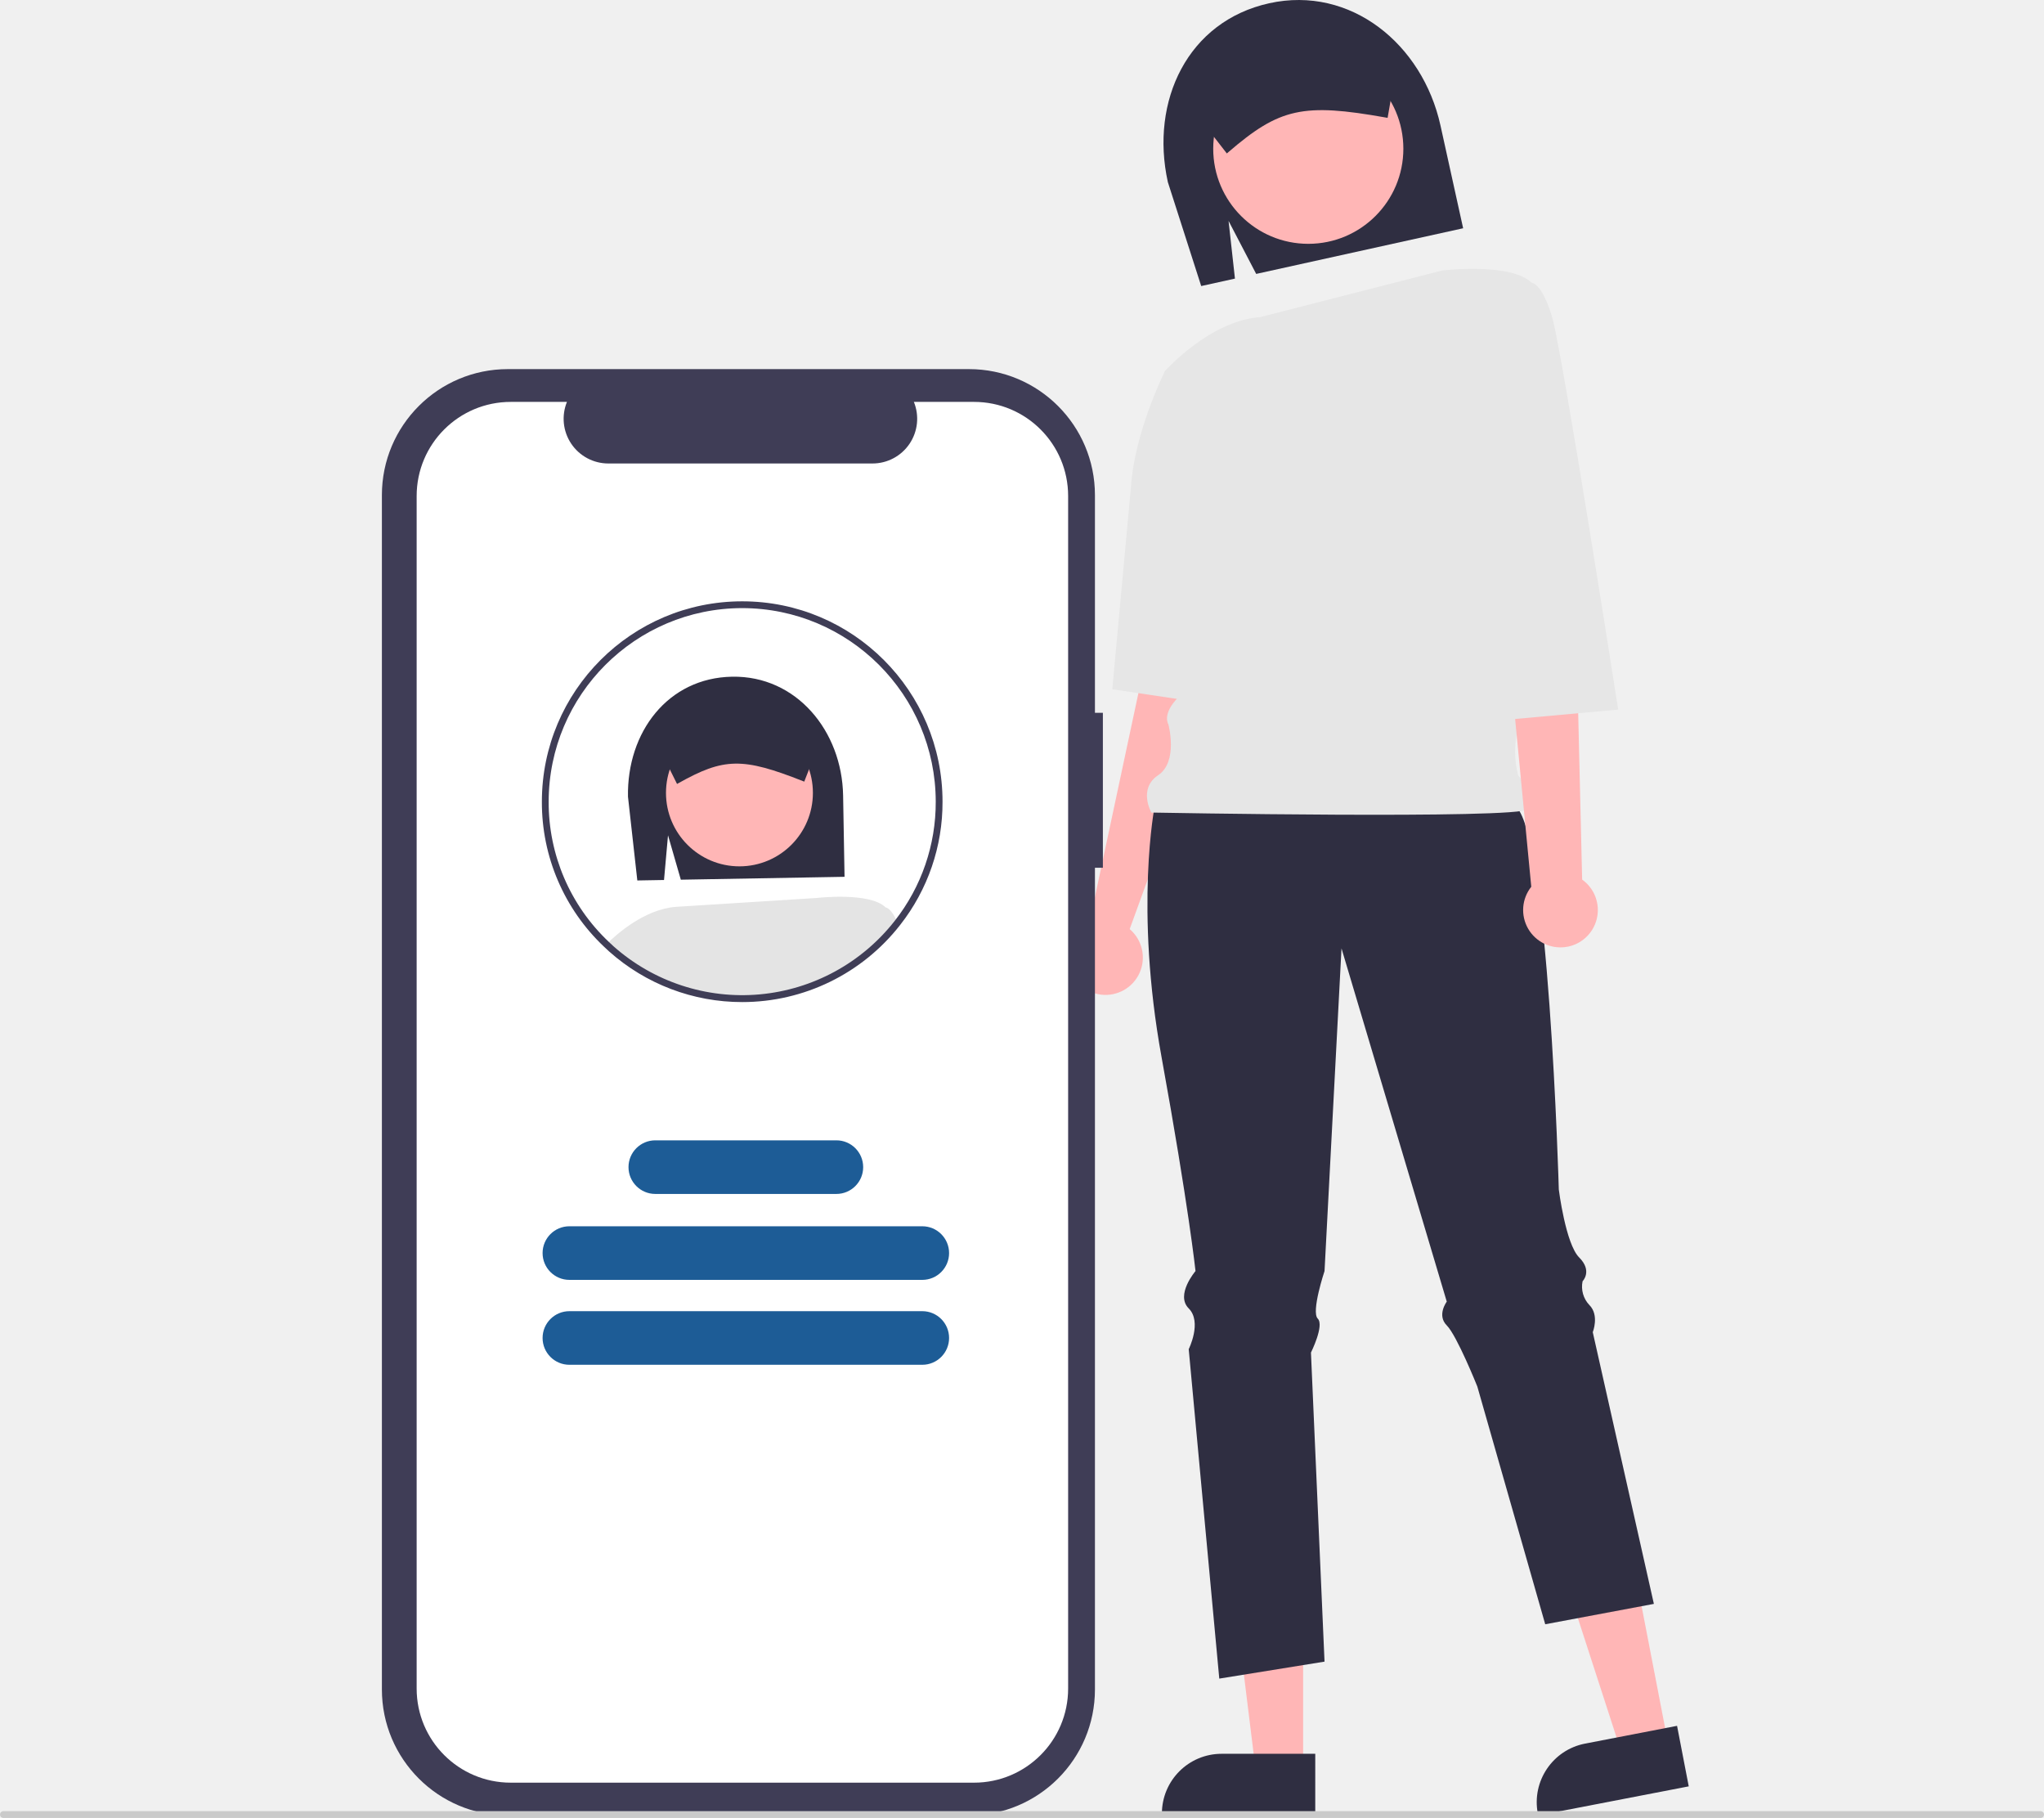
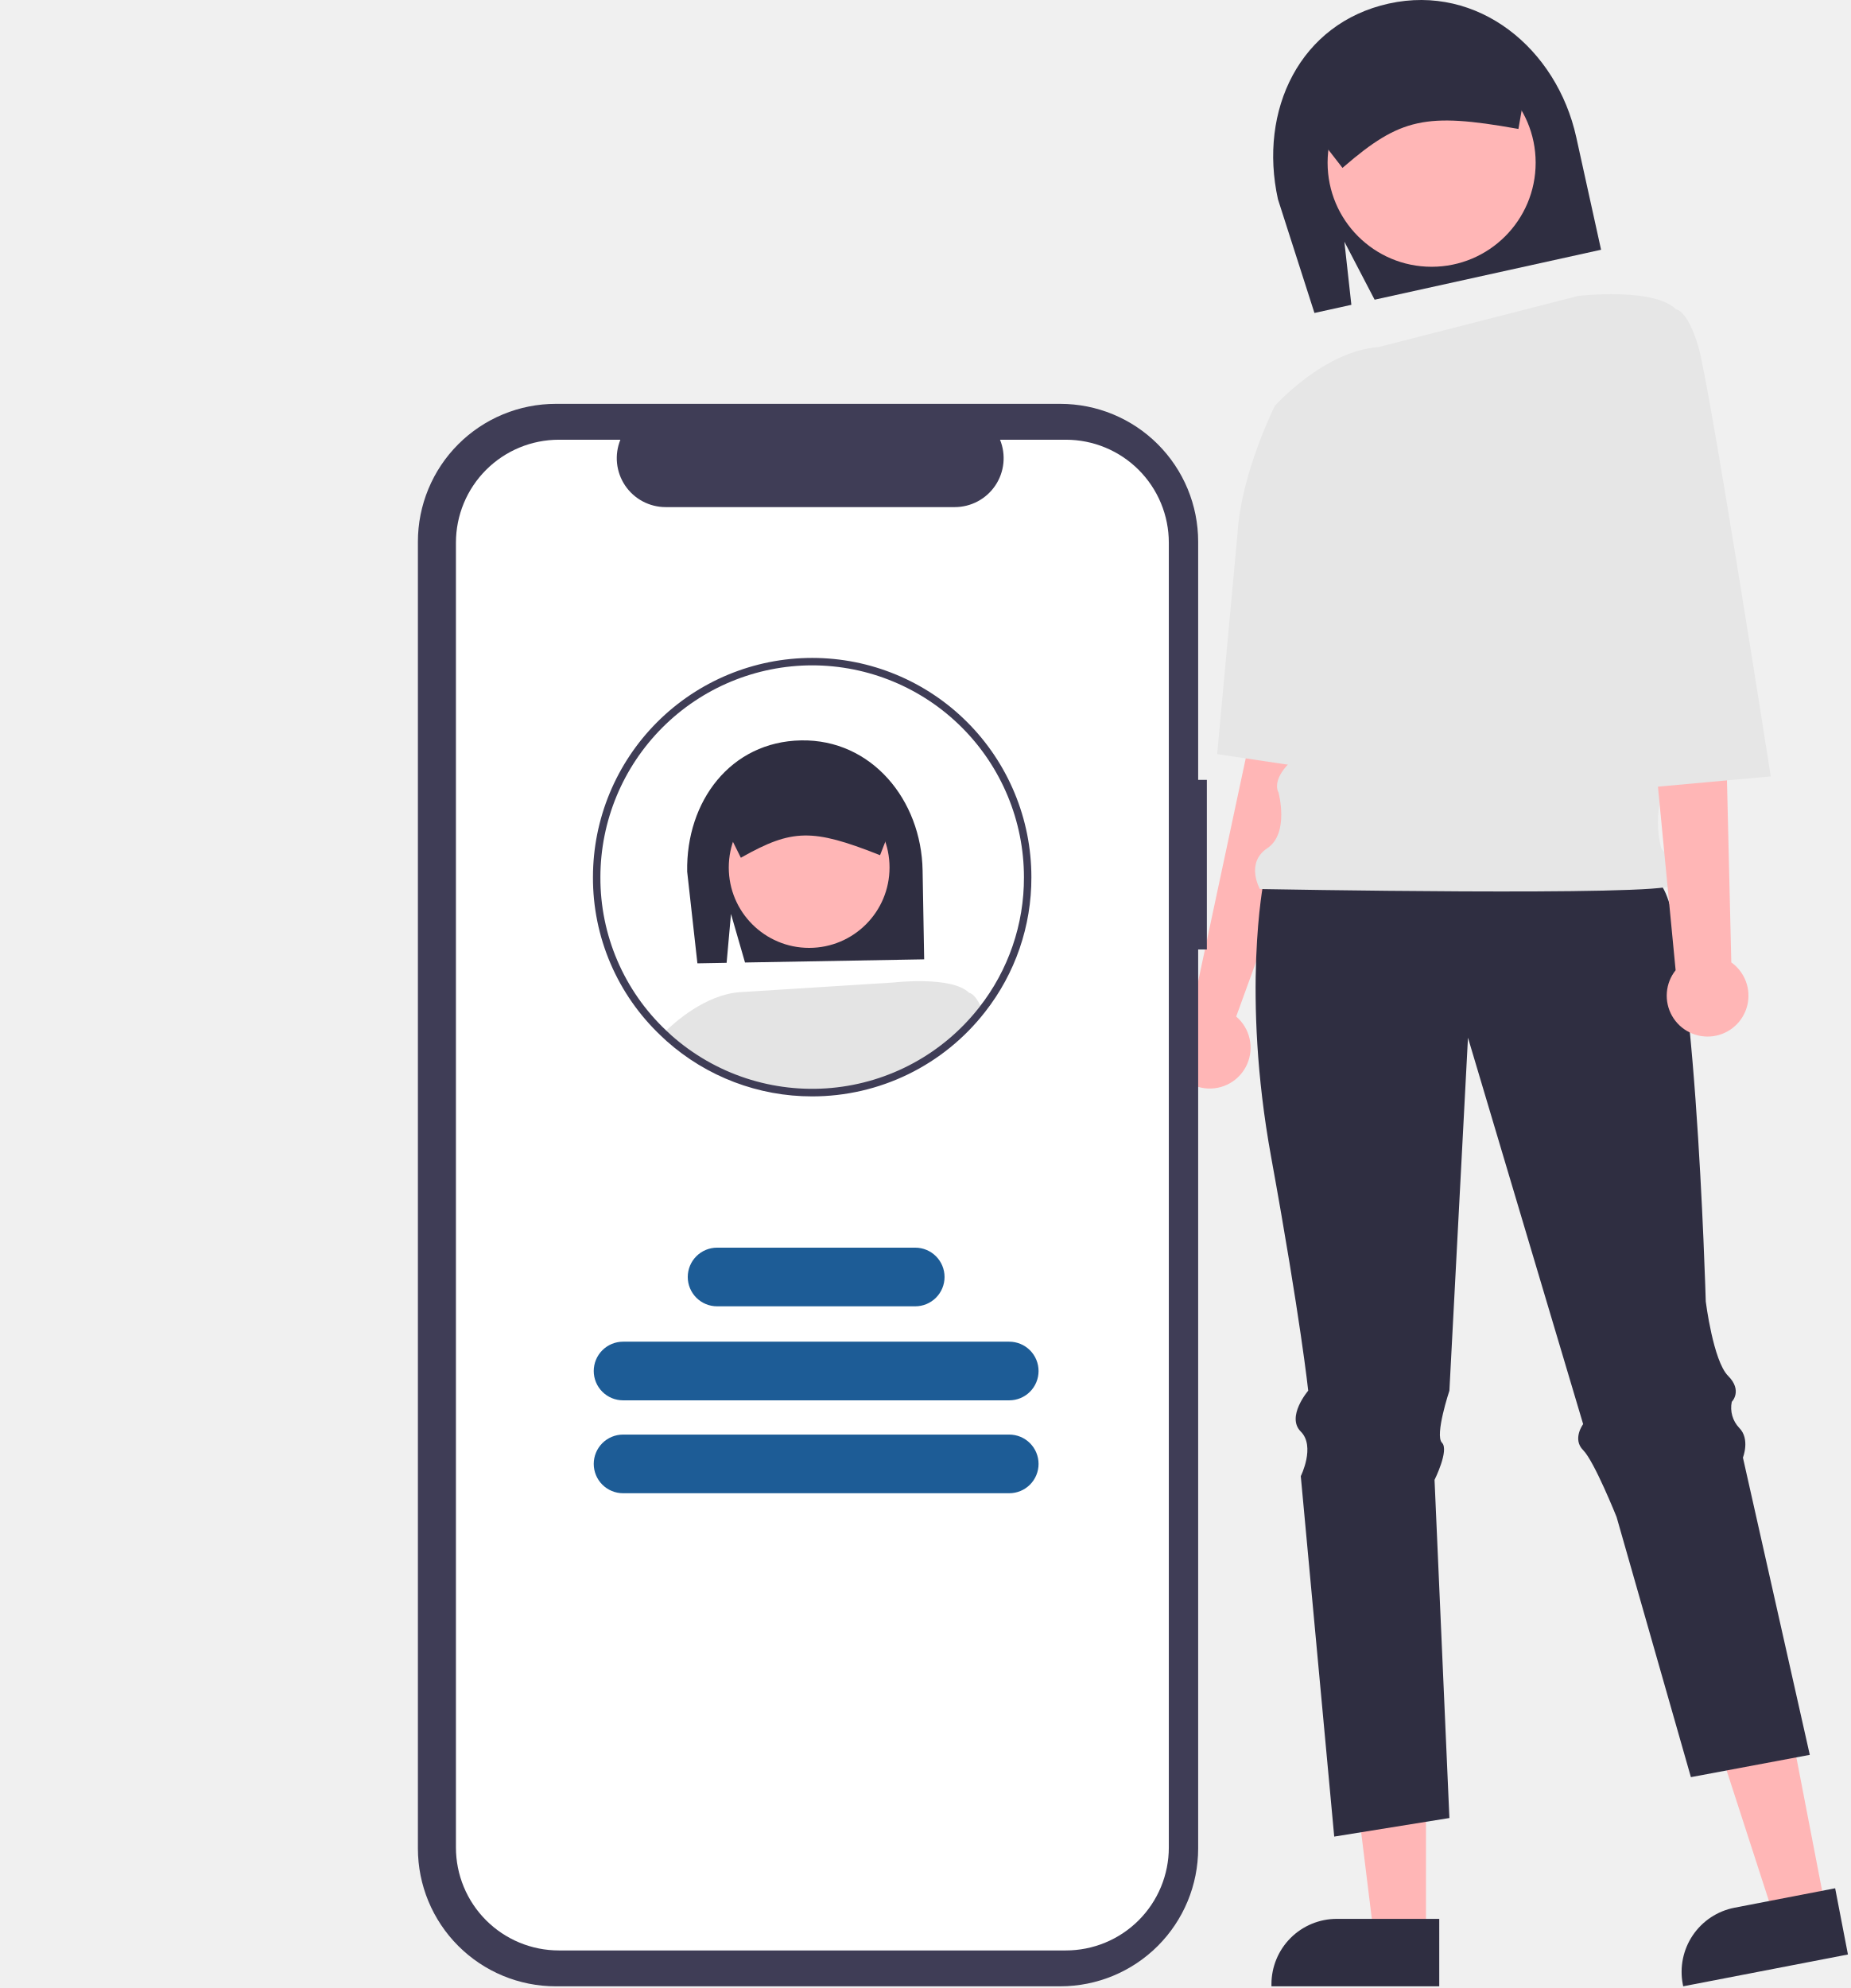
- <svg xmlns="http://www.w3.org/2000/svg" data-name="Layer 1" width="602" height="535.284" viewBox="0 0 602 535.284">
-   <path d="M386.511,612.226l-18.302-11.659a273.135,273.135,0,0,1-.787-30.776l9.494,2.426-9.37-5.969c.518-12.69,1.664-21.06,1.664-21.06s37.004,24.036,60.603,56.615L425.789,629.355l9.597-19.269a110.505,110.505,0,0,1,6.603,12.217c19.444,42.478,21.334,83.264,4.22,91.098s-46.749-20.251-66.194-62.73c-6.028-13.169-9.355-28.31-11.079-42.935Z" transform="translate(-299 -182.3581)" fill="#f0f0f0" />
-   <path d="M348.918,653.227l-21.694-.521a273.14,273.14,0,0,1-16.582-25.939l9.381-2.831-11.107-.267c-6.116-11.13-9.462-18.888-9.462-18.888s44.101,1.448,81.144,17.139l10.798,25.667-1.744-21.456a110.507,110.507,0,0,1,11.967,7.045c38.602,26.313,61.302,60.25,50.701,75.802s-50.488,6.829-89.09-19.484c-11.967-8.157-22.642-19.399-31.678-31.028Z" transform="translate(-299 -182.3581)" fill="#f0f0f0" />
-   <path d="M658.102,332.613l-17-2-6,52L619.783,454.421a10.997,10.997,0,1,0,11.933,1.505l15.386-42.313Z" transform="translate(-299 -182.3581)" fill="#ffb6b6" />
-   <polygon points="383.797 520.968 369.791 520.968 363.127 466.943 383.799 466.944 383.797 520.968" fill="#ffb6b6" />
-   <path d="M686.369,716.903l-45.162-.002v-.571a17.579,17.579,0,0,1,17.578-17.578h.001l27.584.001Z" transform="translate(-299 -182.3581)" fill="#2f2e41" />
-   <polygon points="491.287 513.329 477.535 515.984 460.747 464.204 481.044 460.285 491.287 513.329" fill="#ffb6b6" />
-   <path d="M796.369,708.34l-44.343,8.563-.108-.561a17.579,17.579,0,0,1,13.926-20.593l.001-0,27.083-5.23Z" transform="translate(-299 -182.3581)" fill="#2f2e41" />
-   <path d="M660.836,247.397l8.138,15.614,60.951-13.443-6.677-30.272c-5.285-23.962-26.472-41.267-50.434-35.982s-35.142,28.705-29.857,52.667l9.822,30.603,9.938-2.192Z" transform="translate(-299 -182.3581)" fill="#2f2e41" />
-   <path d="M639.102,419.613s-6,30,2,74,10,63,10,63-6,7-2,11,0,12,0,12l9,97,31-5-4-91s4-8,2-10,2-14,2-14l5-95,31,104s-3,4,0,7,9,18,9,18l20,70,32-6-18-80s2-5-1-8a7.833,7.833,0,0,1-2-7s3-3-1-7-6-20-6-20-3-107-13-113S639.102,419.613,639.102,419.613Z" transform="translate(-299 -182.3581)" fill="#2f2e41" />
-   <circle cx="385.318" cy="43.794" r="28" fill="#ffb6b6" />
-   <path d="M723.778,261.994s20.324-2.381,26.324,3.619l-6,121s4,3,2,10a28.569,28.569,0,0,0,0,14s6,7,3,10-111,1-111,1-4-7,2-11,3-15,3-15-2-3,3-8,9-46,9-46l-13-50S655.188,276.843,670.145,275.728Z" transform="translate(-299 -182.3581)" fill="#e6e6e6" />
-   <path d="M657.594,292.301l-15.493-.688s-9,18-10,34l-5.507,59.688,35.507,5.312Z" transform="translate(-299 -182.3581)" fill="#e6e6e6" />
-   <path d="M660.33,227.541l-10.402-13.382a10.911,10.911,0,0,1,8.282-12.969l39.292-8.667a10.912,10.912,0,0,1,12.97,8.282l.021.097-2.814,16.159-.494-.088c-24.385-4.348-31.331-2.818-46.459,10.226Z" transform="translate(-299 -182.3581)" fill="#2f2e41" />
-   <path d="M764.977,441.353l-1.875-78.74-2-56-24,3,12.889,133.846a11,11,0,1,0,14.986-2.106Z" transform="translate(-299 -182.3581)" fill="#ffb6b6" />
-   <path d="M732.594,267.301l17.507-1.688s3,0,6,10,19.493,115.688,19.493,115.688l-36.493,3.312Z" transform="translate(-299 -182.3581)" fill="#e6e6e6" />
-   <path d="M623.822,392.242h-2.34V328.142a37.1,37.1,0,0,0-37.1-37.1H448.577a37.1,37.1,0,0,0-37.1,37.1V679.803a37.1,37.1,0,0,0,37.1,37.1H584.383a37.1,37.1,0,0,0,37.1-37.1V437.87h2.34Z" transform="translate(-299 -182.3581)" fill="#3f3d56" />
-   <path d="M585.88,300.694h-17.727a13.163,13.163,0,0,1-12.187,18.134H478.164a13.163,13.163,0,0,1-12.187-18.134H449.419a27.706,27.706,0,0,0-27.706,27.706V679.546a27.706,27.706,0,0,0,27.706,27.706H585.88a27.706,27.706,0,0,0,27.706-27.706h0V328.4A27.706,27.706,0,0,0,585.88,300.694Z" transform="translate(-299 -182.3581)" fill="#fff" />
-   <path d="M495.744,428.308l3.773,13.071,48.219-.851-.422-23.949c-.334-18.957-13.732-35.306-32.688-34.972s-31.009,16.36-30.675,35.317l2.754,24.681,7.862-.139Z" transform="translate(-299 -182.3581)" fill="#2f2e41" />
-   <circle cx="217.781" cy="233.455" r="21.635" fill="#ffb6b6" />
-   <path d="M559.844,449.552l-.49,9.1a57.929,57.929,0,0,1-80.29,3.11c-.5-.44-.99-.9-1.47-1.37,3-2.98,11.28-10.34,20.47-11.02l41.44-2.61S555.204,444.922,559.844,449.552Z" transform="translate(-299 -182.3581)" fill="#e4e4e4" />
-   <path d="M540.465,400.622a8.391,8.391,0,0,0-1.49-4.63c-.1-.14-.2-.27-.3-.4a8.431,8.431,0,0,0-6.76-3.23l-15.55.28-15.54.27a8.42,8.42,0,0,0-8.25,8.55l3.7,7.45,2.13,4.28.35-.2c13.45-7.56,18.95-7.66,36.75-.63l.36.14,1.41-3.61,3.2-8.19Z" transform="translate(-299 -182.3581)" fill="#2f2e41" />
-   <path d="M563.344,454.062a58.619,58.619,0,0,1-16.06,14.18l-.97-17.38,13.53-1.31S561.465,449.552,563.344,454.062Z" transform="translate(-299 -182.3581)" fill="#e4e4e4" />
-   <path d="M517.594,477.412a58.818,58.818,0,0,1-39.194-14.902c-.51-.448-1.013-.92-1.506-1.403a58.399,58.399,0,0,1-18.3-42.694,59,59,0,0,1,118,0,58.365,58.365,0,0,1-12.462,36.266,58.956,58.956,0,0,1-46.538,22.734Zm0-116a57.065,57.065,0,0,0-57,57,56.426,56.426,0,0,0,17.689,41.255c.478.468.955.916,1.442,1.344a57.068,57.068,0,0,0,82.831-7.565,56.38,56.38,0,0,0,12.038-35.034A57.065,57.065,0,0,0,517.594,361.412Z" transform="translate(-299 -182.3581)" fill="#3f3d56" />
-   <path d="M570.634,559.209H466.696a7.892,7.892,0,1,1,0-15.784H570.634a7.892,7.892,0,1,1,0,15.784Z" transform="translate(-299 -182.3581)" fill="#1d5c96" />
-   <path d="M570.634,584.209H466.696a7.892,7.892,0,1,1,0-15.784H570.634a7.892,7.892,0,1,1,0,15.784Z" transform="translate(-299 -182.3581)" fill="#1d5c96" />
-   <path d="M545.331,533.906h-53.332a7.892,7.892,0,1,1,0-15.784h53.332a7.892,7.892,0,0,1,0,15.784Z" transform="translate(-299 -182.3581)" fill="#1d5c96" />
-   <path d="M900,717.642H300a1,1,0,0,1,0-2H900a1,1,0,0,1,0,2Z" transform="translate(-299 -182.3581)" fill="#cacaca" />
+ <svg xmlns="http://www.w3.org/2000/svg" width="498" height="535" viewBox="0 0 498 535" fill="none">
+   <path d="M87.511 429.868L69.209 418.209C68.369 407.973 68.106 397.698 68.423 387.432L77.916 389.858L68.546 383.888C69.064 371.199 70.21 362.828 70.21 362.828C70.21 362.828 107.213 386.864 130.813 419.443L126.789 446.997L136.386 427.728C138.841 431.658 141.046 435.738 142.989 439.945C162.433 482.423 164.322 523.209 147.209 531.043C130.095 538.876 100.459 510.791 81.015 468.313C74.987 455.144 71.66 440.003 69.936 425.377L87.511 429.868Z" fill="#F0F0F0" />
+   <path d="M49.918 470.869L28.224 470.349C22.213 462.021 16.677 453.36 11.642 444.409L21.023 441.578L9.916 441.312C3.8 430.181 0.454 422.423 0.454 422.423C0.454 422.423 44.555 423.872 81.598 439.562L92.395 465.23L90.651 443.774C94.784 445.869 98.781 448.222 102.618 450.819C141.22 477.131 163.92 511.069 153.319 526.621C142.718 542.173 102.831 533.45 64.229 507.138C52.262 498.98 41.587 487.739 32.551 476.11L49.918 470.869Z" fill="#F0F0F0" />
+   <path d="M359.102 150.255L342.102 148.255L336.102 200.255L320.783 272.063C318.653 273.1 316.915 274.797 315.827 276.902C314.74 279.007 314.361 281.407 314.747 283.744C315.134 286.081 316.265 288.232 317.972 289.874C319.679 291.517 321.871 292.565 324.221 292.861C326.572 293.158 328.955 292.687 331.017 291.519C333.078 290.352 334.708 288.55 335.662 286.382C336.617 284.213 336.846 281.795 336.315 279.486C335.784 277.177 334.521 275.101 332.716 273.568L348.102 231.255L359.102 150.255Z" fill="#FFB6B6" />
+   <path d="M383.797 520.968H369.791L363.127 466.943L383.799 466.944L383.797 520.968Z" fill="#FFB6B6" />
+   <path d="M387.369 534.545L342.207 534.544V533.972C342.207 529.31 344.059 524.84 347.356 521.543C350.652 518.247 355.123 516.395 359.785 516.394H359.786L387.37 516.395L387.369 534.545Z" fill="#2F2E41" />
+   <path d="M491.287 513.329L477.535 515.984L460.747 464.204L481.044 460.285L491.287 513.329Z" fill="#FFB6B6" />
+   <path d="M497.369 525.982L453.026 534.545L452.918 533.984C452.034 529.407 453.005 524.666 455.616 520.804C458.228 516.942 462.266 514.276 466.844 513.392L466.845 513.391L493.928 508.161L497.369 525.982Z" fill="#2F2E41" />
+   <path d="M361.836 65.039L369.974 80.652L430.925 67.209L424.248 36.936C418.963 12.975 397.775 -4.33 373.814 0.955C349.853 6.239 338.672 29.66 343.957 53.621L353.779 84.224L363.716 82.032L361.836 65.039Z" fill="#2F2E41" />
+   <path d="M340.102 237.255C340.102 237.255 334.102 267.255 342.102 311.255C350.102 355.255 352.102 374.255 352.102 374.255C352.102 374.255 346.102 381.255 350.102 385.255C354.102 389.255 350.102 397.255 350.102 397.255L359.102 494.255L390.102 489.255L386.102 398.255C386.102 398.255 390.102 390.255 388.102 388.255C386.102 386.255 390.102 374.255 390.102 374.255L395.102 279.255L426.102 383.255C426.102 383.255 423.102 387.255 426.102 390.255C429.102 393.255 435.102 408.255 435.102 408.255L455.102 478.255L487.102 472.255L469.102 392.255C469.102 392.255 471.102 387.255 468.102 384.255C467.227 383.337 466.588 382.221 466.239 381.002C465.891 379.782 465.844 378.497 466.102 377.255C466.102 377.255 469.102 374.255 465.102 370.255C461.102 366.255 459.102 350.255 459.102 350.255C459.102 350.255 456.102 243.255 446.102 237.255C436.102 231.255 340.102 237.255 340.102 237.255Z" fill="#2F2E41" />
+   <path d="M385.318 71.794C400.782 71.794 413.318 59.258 413.318 43.794C413.318 28.33 400.782 15.794 385.318 15.794C369.854 15.794 357.318 28.33 357.318 43.794C357.318 59.258 369.854 71.794 385.318 71.794Z" fill="#FFB6B6" />
+   <path d="M424.778 79.636C424.778 79.636 445.102 77.255 451.102 83.255L445.102 204.255C445.102 204.255 449.102 207.255 447.102 214.255C445.941 218.85 445.941 223.661 447.102 228.255C447.102 228.255 453.102 235.255 450.102 238.255C447.102 241.255 339.102 239.255 339.102 239.255C339.102 239.255 335.102 232.255 341.102 228.255C347.102 224.255 344.102 213.255 344.102 213.255C344.102 213.255 342.102 210.255 347.102 205.255C352.102 200.255 356.102 159.255 356.102 159.255L343.102 109.255C343.102 109.255 356.188 94.484 371.145 93.37L424.778 79.636Z" fill="#E6E6E6" />
+   <path d="M358.595 109.943L343.102 109.255C343.102 109.255 334.102 127.255 333.102 143.255L327.595 202.943L363.102 208.255L358.595 109.943Z" fill="#E6E6E6" />
+   <path d="M361.33 45.182L350.928 31.801C350.315 28.983 350.842 26.038 352.394 23.607C353.946 21.177 356.397 19.46 359.211 18.831L398.503 10.165C401.32 9.552 404.266 10.078 406.697 11.63C409.127 13.182 410.844 15.633 411.473 18.447L411.494 18.544L408.681 34.703L408.187 34.615C383.802 30.267 376.856 31.796 361.727 44.84L361.33 45.182Z" fill="#2F2E41" />
+   <path d="M465.976 258.995L464.102 180.255L462.102 124.255L438.102 127.255L450.99 261.101C449.619 262.822 448.796 264.915 448.627 267.109C448.458 269.304 448.951 271.498 450.042 273.409C451.133 275.32 452.773 276.86 454.749 277.83C456.724 278.799 458.945 279.154 461.125 278.848C463.304 278.541 465.341 277.589 466.974 276.112C468.606 274.636 469.757 272.704 470.28 270.566C470.802 268.428 470.671 266.183 469.904 264.12C469.137 262.057 467.769 260.272 465.976 258.995Z" fill="#FFB6B6" />
+   <path d="M433.595 84.943L451.102 83.255C451.102 83.255 454.102 83.255 457.102 93.255C460.102 103.255 476.595 208.943 476.595 208.943L440.102 212.255L433.595 84.943Z" fill="#E6E6E6" />
+   <path d="M324.822 209.884H322.482V145.784C322.482 140.912 321.523 136.087 319.658 131.586C317.794 127.085 315.061 122.995 311.616 119.55C308.171 116.105 304.081 113.372 299.58 111.508C295.079 109.643 290.255 108.684 285.383 108.684H149.576C144.704 108.684 139.88 109.643 135.379 111.508C130.878 113.372 126.788 116.105 123.343 119.55C119.898 122.995 117.165 127.085 115.301 131.586C113.436 136.087 112.477 140.911 112.477 145.783V497.445C112.477 507.285 116.385 516.721 123.343 523.679C130.3 530.636 139.737 534.545 149.576 534.545H285.383C295.222 534.545 304.658 530.636 311.616 523.679C318.574 516.721 322.482 507.285 322.482 497.445V255.512H324.822V209.884Z" fill="#3F3D56" />
+   <path d="M286.88 118.336H269.153C269.968 120.335 270.279 122.503 270.059 124.65C269.839 126.798 269.094 128.858 267.89 130.649C266.686 132.441 265.059 133.909 263.154 134.924C261.249 135.939 259.124 136.47 256.966 136.47H179.164C177.005 136.47 174.88 135.939 172.975 134.924C171.07 133.909 169.444 132.441 168.24 130.649C167.036 128.858 166.291 126.798 166.071 124.65C165.85 122.503 166.162 120.334 166.977 118.336H150.42C143.072 118.336 136.025 121.255 130.829 126.451C125.633 131.646 122.714 138.693 122.714 146.042V497.187C122.714 500.826 123.431 504.429 124.823 507.79C126.215 511.151 128.256 514.206 130.829 516.778C133.401 519.351 136.456 521.392 139.817 522.784C143.178 524.177 146.781 524.893 150.42 524.893H286.88C290.518 524.893 294.121 524.177 297.482 522.784C300.844 521.392 303.898 519.351 306.471 516.778C309.043 514.206 311.084 511.151 312.477 507.79C313.869 504.429 314.586 500.826 314.586 497.188V146.042C314.586 142.403 313.869 138.8 312.477 135.439C311.084 132.078 309.043 129.023 306.471 126.451C303.898 123.878 300.844 121.837 297.482 120.445C294.121 119.052 290.518 118.336 286.88 118.336Z" fill="white" />
+   <path d="M196.744 245.95L200.517 259.021L248.737 258.17L248.314 234.221C247.98 215.265 234.582 198.915 215.626 199.249C196.67 199.584 184.617 215.61 184.951 234.566L187.705 259.247L195.567 259.108L196.744 245.95Z" fill="#2F2E41" />
+   <path d="M217.781 255.09C229.729 255.09 239.416 245.404 239.416 233.455C239.416 221.507 229.729 211.82 217.781 211.82C205.832 211.82 196.146 221.507 196.146 233.455C196.146 245.404 205.832 255.09 217.781 255.09Z" fill="#FFB6B6" />
+   <path d="M260.845 267.194L260.354 276.294C249.971 287.094 235.807 293.452 220.837 294.032C205.866 294.611 191.253 289.369 180.065 279.404C179.565 278.964 179.075 278.504 178.595 278.034C181.595 275.054 189.875 267.694 199.065 267.014L240.505 264.404C240.505 264.404 256.205 262.564 260.845 267.194Z" fill="#E4E4E4" />
+   <path d="M241.464 218.264C241.436 216.607 240.917 214.996 239.974 213.634C239.875 213.494 239.774 213.364 239.674 213.234C238.873 212.211 237.845 211.387 236.673 210.827C235.5 210.266 234.214 209.985 232.914 210.004L217.364 210.284L201.824 210.554C199.598 210.598 197.48 211.523 195.934 213.125C194.388 214.728 193.539 216.877 193.574 219.104L197.274 226.554L199.404 230.834L199.754 230.634C213.204 223.074 218.704 222.974 236.504 230.004L236.864 230.144L238.274 226.534L241.474 218.344L241.464 218.264Z" fill="#2F2E41" />
+   <path d="M264.344 271.704C259.907 277.377 254.463 282.184 248.284 285.884L247.314 268.504L260.844 267.194C260.844 267.194 262.464 267.194 264.344 271.704Z" fill="#E4E4E4" />
+   <path d="M218.594 295.054C204.142 295.07 190.191 289.765 179.4 280.151C178.891 279.703 178.387 279.231 177.895 278.748C172.086 273.262 167.465 266.642 164.317 259.299C161.169 251.955 159.562 244.044 159.594 236.054C159.594 220.406 165.81 205.399 176.875 194.335C187.94 183.27 202.946 177.054 218.594 177.054C234.242 177.054 249.249 183.27 260.314 194.335C271.378 205.399 277.594 220.406 277.594 236.054C277.643 249.201 273.252 261.98 265.132 272.319C259.618 279.402 252.559 285.131 244.494 289.071C236.428 293.011 227.57 295.057 218.594 295.054ZM218.594 179.054C203.482 179.071 188.994 185.082 178.308 195.768C167.622 206.454 161.611 220.942 161.594 236.054C161.563 243.775 163.117 251.42 166.16 258.516C169.203 265.612 173.669 272.009 179.283 277.309C179.761 277.777 180.238 278.225 180.725 278.653C186.556 283.823 193.384 287.744 200.788 290.175C208.193 292.605 216.016 293.493 223.777 292.784C231.537 292.076 239.071 289.785 245.912 286.053C252.754 282.322 258.758 277.229 263.556 271.088C271.4 261.099 275.642 248.754 275.594 236.054C275.577 220.942 269.566 206.454 258.88 195.768C248.195 185.082 233.706 179.071 218.594 179.054Z" fill="#3F3D56" />
+   <path d="M271.634 376.851H167.696C166.659 376.851 165.633 376.647 164.676 376.251C163.718 375.854 162.848 375.273 162.115 374.54C161.382 373.807 160.801 372.937 160.404 371.979C160.008 371.022 159.804 369.996 159.804 368.959C159.804 367.923 160.008 366.897 160.404 365.939C160.801 364.982 161.382 364.112 162.115 363.379C162.848 362.646 163.718 362.064 164.676 361.668C165.633 361.271 166.659 361.067 167.696 361.067H271.634C272.671 361.067 273.697 361.271 274.654 361.668C275.612 362.064 276.482 362.646 277.215 363.379C277.948 364.112 278.529 364.982 278.926 365.939C279.322 366.897 279.526 367.923 279.526 368.959C279.526 369.996 279.322 371.022 278.926 371.979C278.529 372.937 277.948 373.807 277.215 374.54C276.482 375.273 275.612 375.854 274.654 376.251C273.697 376.647 272.671 376.851 271.634 376.851Z" fill="#1D5C96" />
+   <path d="M271.634 401.851H167.696C165.603 401.851 163.595 401.02 162.115 399.54C160.635 398.06 159.804 396.052 159.804 393.959C159.804 391.866 160.635 389.859 162.115 388.379C163.595 386.899 165.603 386.067 167.696 386.067H271.634C273.727 386.067 275.735 386.899 277.215 388.379C278.695 389.859 279.526 391.866 279.526 393.959C279.526 396.052 278.695 398.06 277.215 399.54C275.735 401.02 273.727 401.851 271.634 401.851Z" fill="#1D5C96" />
+   <path d="M246.332 351.548H193C190.906 351.548 188.899 350.716 187.419 349.236C185.939 347.756 185.107 345.749 185.107 343.656C185.107 341.562 185.939 339.555 187.419 338.075C188.899 336.595 190.906 335.763 193 335.763H246.332C248.425 335.763 250.432 336.595 251.912 338.075C253.392 339.555 254.224 341.562 254.224 343.656C254.224 345.749 253.392 347.756 251.912 349.236C250.432 350.716 248.425 351.548 246.332 351.548Z" fill="#1D5C96" />
</svg>
